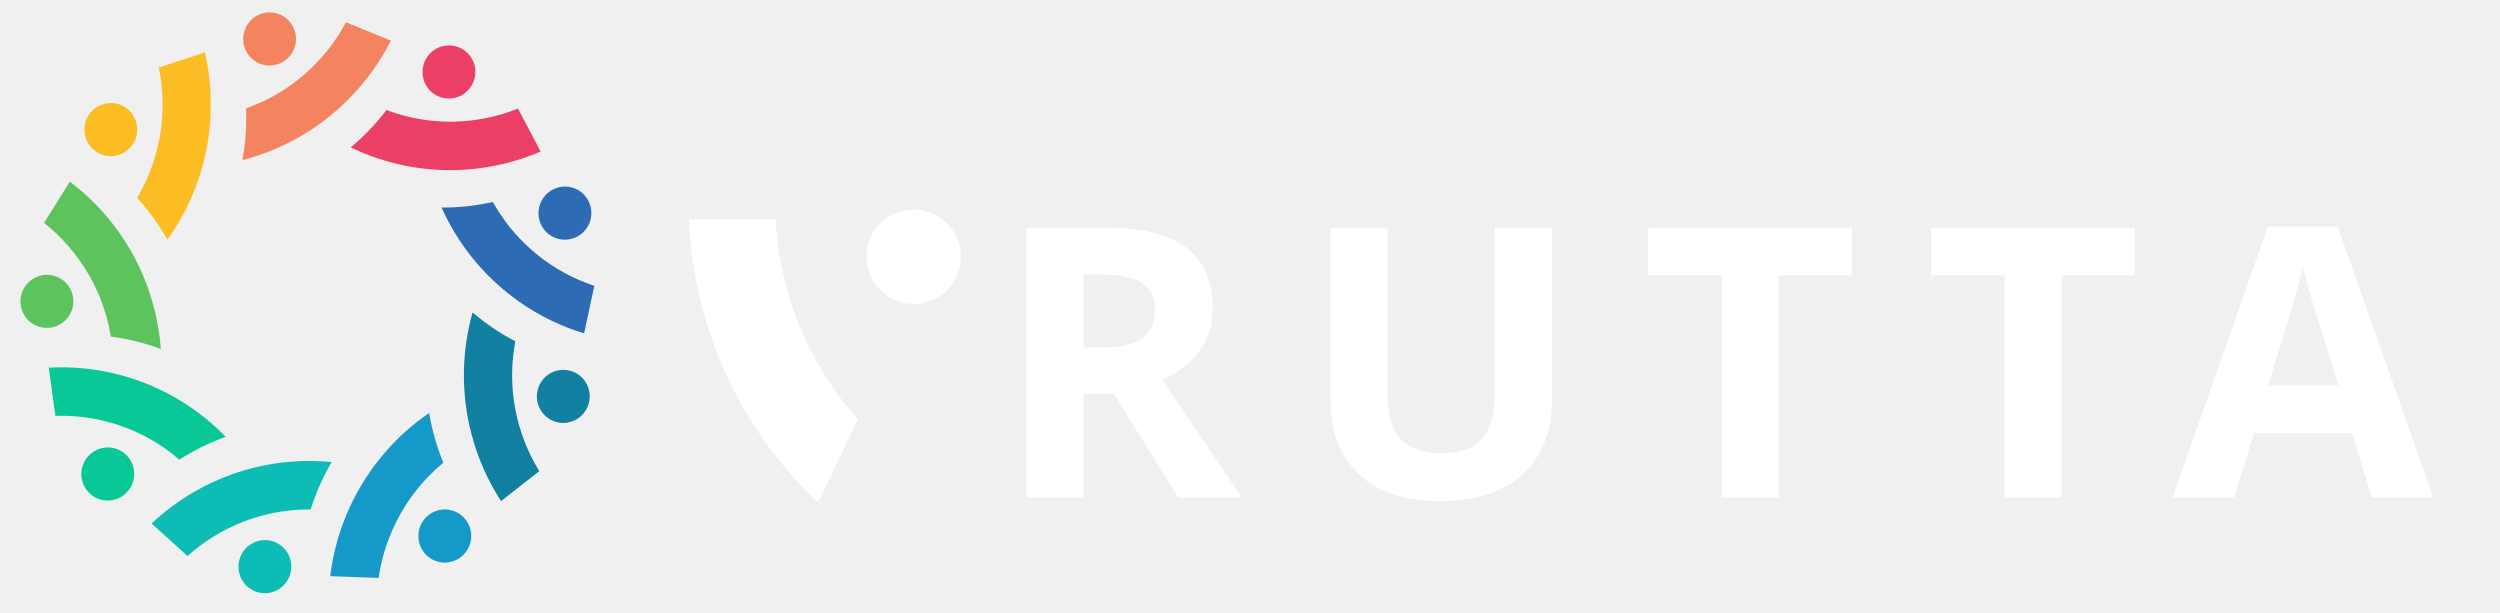
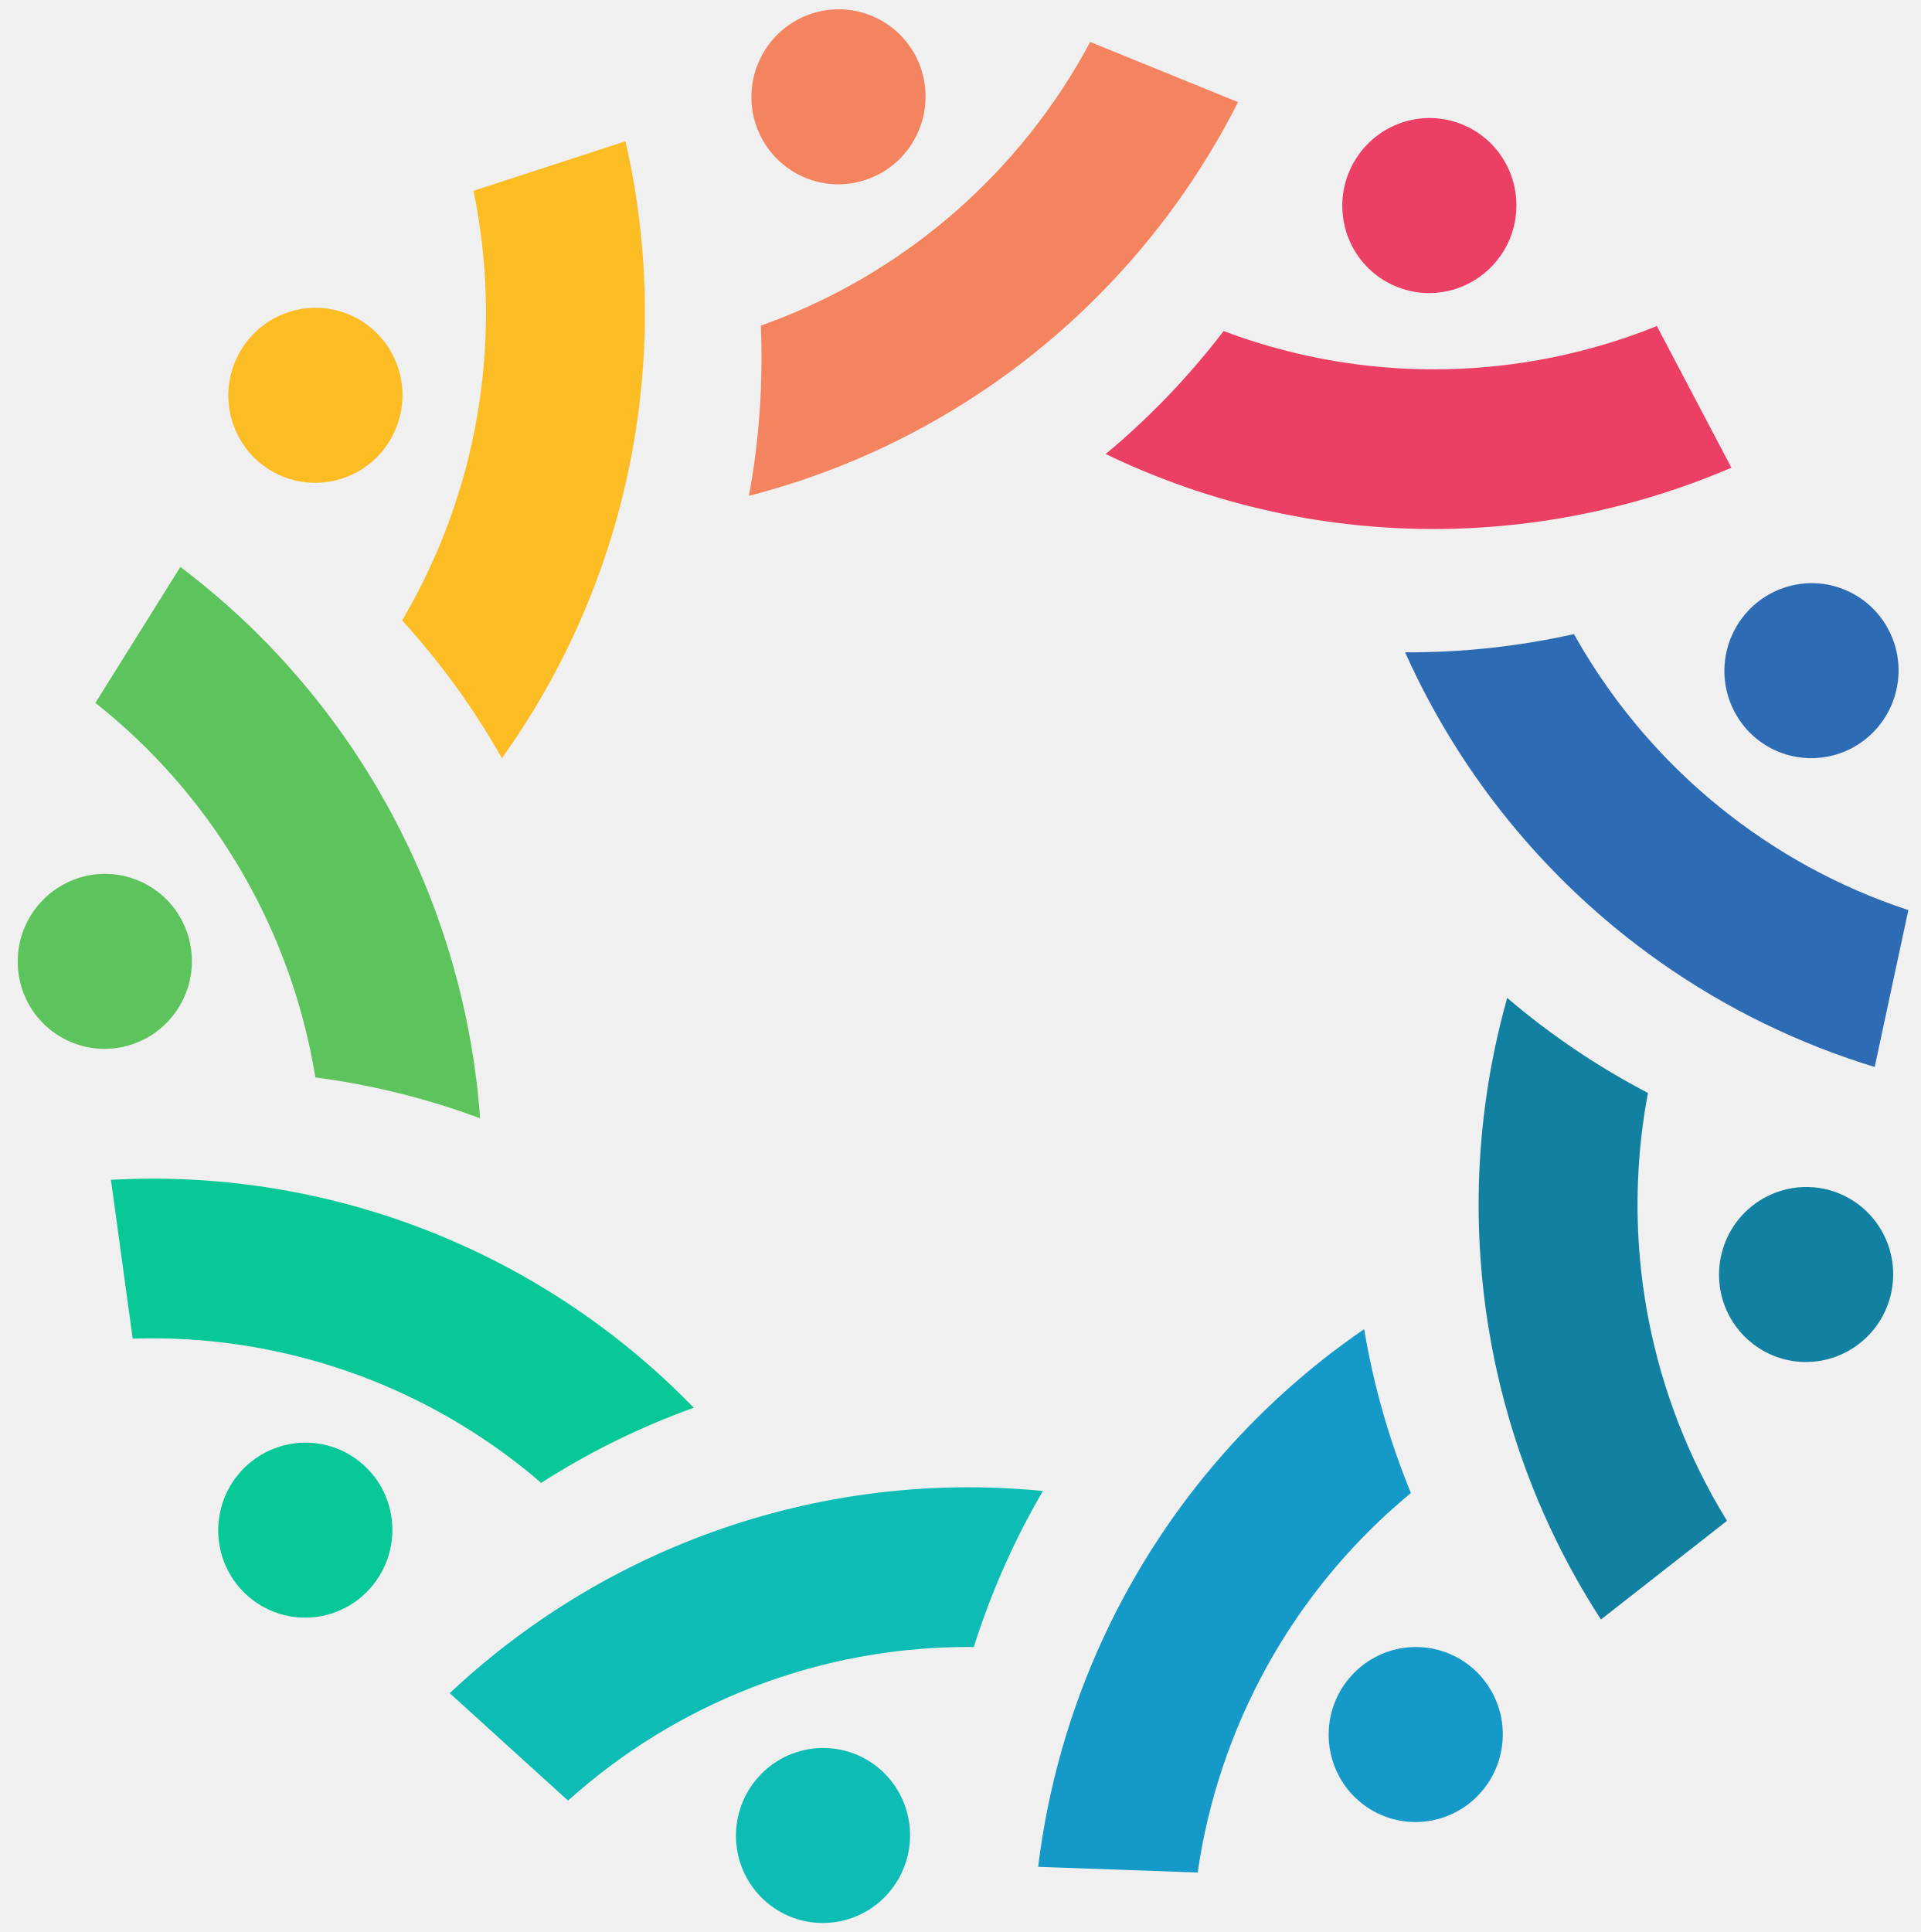
- <svg xmlns="http://www.w3.org/2000/svg" width="291.809mm" height="71.446mm" viewBox="0 0 291.809 71.446" version="1.1" id="svg1">
+ <svg xmlns="http://www.w3.org/2000/svg" width="103.882mm" height="104.483mm" viewBox="0 0 103.882 104.483" version="1.1" id="svg1">
  <defs id="defs1" />
-   <g id="layer1" transform="translate(-439.1965,-378.4563)">
-     <g id="g9-8" transform="translate(-1024.512,-1008.341)">
-       <text xml:space="preserve" style="font-weight:bold;font-size:44.097px;line-height:11.465px;font-family:'Futura Std';-inkscape-font-specification:'Futura Std Bold';letter-spacing:6.615px;word-spacing:0px;writing-mode:lr-tb;direction:ltr;opacity:1;fill:#ffffff;fill-rule:evenodd;stroke:#ff8080;stroke-width:0;stroke-linecap:square;stroke-linejoin:round;stroke-miterlimit:0;paint-order:fill markers stroke" x="1579.546" y="1444.856" id="text9-2-9">
-         <tspan id="tspan9-4-34" style="font-size:44.097px;line-height:11.465px;fill:#ffffff;stroke-width:0" x="1579.546" y="1444.856">RUTTA</tspan>
-       </text>
-       <path id="path44-6-9-6-0-7-6-0-1-4" style="opacity:1;fill:#ffffff;fill-rule:evenodd;stroke:#ffffff;stroke-width:0;stroke-linecap:square;stroke-linejoin:round;stroke-miterlimit:0;paint-order:fill markers stroke" d="m 1570.13,1411.255 c -1.131,0.046 -2.235,0.441 -3.149,1.147 -0.079,0.061 -0.158,0.125 -0.234,0.191 -0.223,0.192 -0.43,0.402 -0.619,0.627 -1.959,2.333 -1.655,5.812 0.68,7.77 0.808,0.678 1.794,1.11 2.84,1.245 0.246,0.032 0.492,0.047 0.737,0.046 1.016,-0.01 2.015,-0.291 2.885,-0.832 0.495,-0.308 0.939,-0.692 1.313,-1.139 1.707,-2.033 1.695,-4.935 0.12,-6.943 v -4e-4 c -0.233,-0.297 -0.5,-0.574 -0.801,-0.827 -0.058,-0.049 -0.117,-0.096 -0.177,-0.142 -0.543,-0.418 -1.16,-0.733 -1.819,-0.926 -0.426,-0.125 -0.859,-0.196 -1.292,-0.217 -0.162,-0.01 -0.325,-0.01 -0.486,0 z m -15.885,1.154 -10.122,0.01 c 0.132,3.197 0.582,6.353 1.331,9.424 0.843,3.456 2.066,6.804 3.644,9.985 2.235,4.505 5.181,8.672 8.769,12.328 0.427,0.435 0.861,0.861 1.302,1.278 l 4.685,-9.668 c -2.537,-2.843 -4.616,-6.031 -6.186,-9.448 -1.419,-3.088 -2.423,-6.363 -2.976,-9.74 -0.225,-1.373 -0.375,-2.763 -0.448,-4.163 z" />
-     </g>
-     <g id="g11-82-6" transform="matrix(0.6550494,0,0,0.6550494,-375.3129,-641.7482)" style="stroke-width:1.527">
-       <path style="fill:#1599c8;fill-opacity:1;fill-rule:evenodd;stroke:#1c4e8a;stroke-width:0;stroke-linecap:square;stroke-linejoin:round;stroke-miterlimit:0;paint-order:fill markers stroke" d="m 1319.901,1631.034 c -0.43,0.295 -0.855,0.598 -1.274,0.91 -2.654,1.972 -5.04,4.241 -7.121,6.747 -1.941,2.337 -3.617,4.88 -4.999,7.582 -1.957,3.826 -3.325,7.969 -4.018,12.291 -0.083,0.516 -0.156,1.032 -0.219,1.549 l 8.628,0.307 c 0.567,-3.92 1.834,-7.665 3.706,-11.07 1.399,-2.545 3.135,-4.901 5.168,-6.998 0.837,-0.864 1.725,-1.684 2.66,-2.455 -1.173,-2.852 -2.021,-5.826 -2.531,-8.863 z" id="path17-1-3-7-4-0" />
-       <path style="fill:#1280a0;fill-opacity:1;fill-rule:evenodd;stroke:#1c4e8a;stroke-width:0;stroke-linecap:square;stroke-linejoin:round;stroke-miterlimit:0;paint-order:fill markers stroke" d="m 1347.597,1625.261 c -0.386,-0.525 -0.877,-0.964 -1.441,-1.289 -1.386,-0.799 -3.083,-0.835 -4.506,-0.095 -0.223,0.116 -0.437,0.25 -0.639,0.4 -2.094,1.556 -2.54,4.519 -0.996,6.619 0.534,0.727 1.265,1.284 2.105,1.606 1.014,0.388 2.131,0.412 3.162,0.067 0.473,-0.158 0.917,-0.39 1.318,-0.688 2.094,-1.556 2.54,-4.519 0.996,-6.619 z" id="path16-7-3-6-5-6" />
-       <path style="fill:#0dbdb5;fill-opacity:1;fill-rule:evenodd;stroke:#1c4e8a;stroke-width:0;stroke-linecap:square;stroke-linejoin:round;stroke-miterlimit:0;paint-order:fill markers stroke" d="m 1302.526,1639.786 c -0.517,-0.052 -1.036,-0.094 -1.556,-0.124 -3.291,-0.2 -6.566,10e-4 -9.761,0.581 -2.979,0.54 -5.887,1.41 -8.672,2.591 -3.944,1.673 -7.64,3.97 -10.935,6.84 -0.393,0.343 -0.78,0.692 -1.158,1.048 l 6.399,5.808 c 2.941,-2.643 6.306,-4.699 9.915,-6.104 2.698,-1.05 5.532,-1.737 8.428,-2.034 1.193,-0.122 2.396,-0.178 3.604,-0.166 0.928,-2.947 2.182,-5.777 3.736,-8.438 z" id="path15-7-5-1-51-6" />
-       <path style="fill:#1599c8;fill-opacity:1;fill-rule:evenodd;stroke:#1c4e8a;stroke-width:0;stroke-linecap:square;stroke-linejoin:round;stroke-miterlimit:0;paint-order:fill markers stroke" d="m 1327.392,1653.243 c 0.041,-0.652 -0.053,-1.306 -0.277,-1.92 -0.549,-1.508 -1.823,-2.632 -3.383,-2.983 -0.245,-0.054 -0.494,-0.091 -0.745,-0.106 -2.596,-0.158 -4.833,1.829 -4.996,4.438 -0.057,0.903 0.145,1.802 0.582,2.592 0.527,0.953 1.366,1.692 2.375,2.094 0.462,0.184 0.951,0.293 1.448,0.323 2.596,0.158 4.833,-1.829 4.996,-4.438 z" id="path14-1-9-4-7-1" />
-       <path style="fill:#07c896;fill-opacity:1;fill-rule:evenodd;stroke:#1c4e8a;stroke-width:0;stroke-linecap:square;stroke-linejoin:round;stroke-miterlimit:0;paint-order:fill markers stroke" d="m 1283.644,1635.284 c -0.362,-0.373 -0.732,-0.74 -1.11,-1.101 -2.388,-2.279 -5.021,-4.24 -7.833,-5.858 -2.623,-1.509 -5.403,-2.72 -8.287,-3.612 -4.086,-1.263 -8.38,-1.887 -12.736,-1.812 -0.52,0.014 -1.039,0.028 -1.556,0.056 l 1.177,8.591 c 3.939,-0.129 7.827,0.466 11.485,1.718 2.735,0.936 5.341,2.239 7.745,3.882 0.99,0.676 1.946,1.41 2.861,2.2 2.595,-1.663 5.364,-3.025 8.254,-4.064 z" id="path13-9-9-2-11-8" />
-       <path style="fill:#0dbdb5;fill-opacity:1;fill-rule:evenodd;stroke:#1c4e8a;stroke-width:0;stroke-linecap:square;stroke-linejoin:round;stroke-miterlimit:0;paint-order:fill markers stroke" d="m 1294.045,1661.672 c 0.449,-0.475 0.795,-1.037 1.017,-1.652 0.545,-1.512 0.29,-3.198 -0.678,-4.475 -0.152,-0.201 -0.32,-0.389 -0.501,-0.562 -1.884,-1.798 -4.865,-1.717 -6.659,0.179 -0.621,0.656 -1.042,1.478 -1.213,2.366 -0.207,1.072 -0.039,2.181 0.476,3.141 0.236,0.44 0.539,0.839 0.9,1.183 1.884,1.798 4.865,1.717 6.659,-0.179 z" id="path12-0-8-3-5-4" />
-       <path style="fill:#5dc45d;fill-opacity:1;fill-rule:evenodd;stroke:#1c4e8a;stroke-width:0;stroke-linecap:square;stroke-linejoin:round;stroke-miterlimit:0;paint-order:fill markers stroke" d="m 1272.089,1619.632 c -0.038,-0.521 -0.086,-1.041 -0.144,-1.562 -0.367,-3.291 -1.126,-6.497 -2.241,-9.556 -1.04,-2.853 -2.391,-5.577 -4.025,-8.124 -2.315,-3.608 -5.199,-6.861 -8.577,-9.616 -0.403,-0.329 -0.812,-0.649 -1.225,-0.962 l -4.597,7.354 c 3.094,2.445 5.686,5.413 7.681,8.736 1.492,2.485 2.65,5.168 3.437,7.982 0.324,1.158 0.585,2.339 0.78,3.537 3.047,0.4 6.036,1.142 8.91,2.211 z" id="path11-3-1-2-2-9" />
-       <path style="fill:#07c896;fill-opacity:1;fill-rule:evenodd;stroke:#1c4e8a;stroke-width:0;stroke-linecap:square;stroke-linejoin:round;stroke-miterlimit:0;paint-order:fill markers stroke" d="m 1263.158,1646.606 c 0.647,-0.074 1.271,-0.283 1.835,-0.612 1.385,-0.809 2.268,-2.267 2.345,-3.873 0.013,-0.252 0,-0.505 -0.024,-0.755 -0.29,-2.597 -2.62,-4.46 -5.205,-4.163 -0.895,0.103 -1.742,0.461 -2.441,1.032 -0.844,0.689 -1.425,1.649 -1.646,2.718 -0.101,0.49 -0.124,0.993 -0.069,1.489 0.29,2.596 2.62,4.46 5.205,4.163 z" id="path10-41-8-2-7-6" />
-       <path style="fill:#fbbd23;fill-opacity:1;fill-rule:evenodd;stroke:#1c4e8a;stroke-width:0;stroke-linecap:square;stroke-linejoin:round;stroke-miterlimit:0;paint-order:fill markers stroke" d="m 1273.268,1600.156 c 0.304,-0.424 0.6,-0.855 0.889,-1.292 1.825,-2.764 3.296,-5.714 4.4,-8.782 1.03,-2.861 1.74,-5.825 2.12,-8.836 0.538,-4.265 0.414,-8.624 -0.405,-12.921 -0.098,-0.513 -0.205,-1.023 -0.322,-1.53 l -8.219,2.677 c 0.801,3.875 0.884,7.827 0.283,11.667 -0.449,2.871 -1.28,5.679 -2.478,8.347 -0.493,1.098 -1.049,2.173 -1.666,3.219 2.074,2.275 3.884,4.775 5.397,7.452 z" id="path9-7-2-1-6-3" />
-       <path style="fill:#5dc45d;fill-opacity:1;fill-rule:evenodd;stroke:#1c4e8a;stroke-width:0;stroke-linecap:square;stroke-linejoin:round;stroke-miterlimit:0;paint-order:fill markers stroke" d="m 1249.184,1615.093 c 0.542,0.36 1.153,0.604 1.794,0.715 1.576,0.273 3.184,-0.276 4.27,-1.459 0.171,-0.186 0.326,-0.385 0.465,-0.595 1.44,-2.18 0.85,-5.116 -1.316,-6.557 -0.75,-0.499 -1.627,-0.771 -2.527,-0.784 -1.086,-0.015 -2.145,0.346 -2.997,1.024 -0.391,0.311 -0.73,0.681 -1.006,1.099 -1.44,2.18 -0.85,5.116 1.316,6.557 z" id="path8-53-6-68-1-7" />
-       <path style="fill:#f4845f;fill-opacity:1;fill-rule:evenodd;stroke:#1c4e8a;stroke-width:0;stroke-linecap:square;stroke-linejoin:round;stroke-miterlimit:0;paint-order:fill markers stroke" d="m 1286.63,1585.968 c 0.504,-0.13 1.006,-0.269 1.506,-0.418 3.163,-0.943 6.175,-2.257 8.982,-3.899 2.618,-1.531 5.057,-3.347 7.274,-5.413 3.14,-2.926 5.834,-6.352 7.957,-10.179 0.253,-0.457 0.498,-0.917 0.733,-1.382 l -7.996,-3.254 c -1.867,3.492 -4.331,6.579 -7.247,9.138 -2.18,1.913 -4.612,3.532 -7.234,4.806 -1.08,0.525 -2.192,0.991 -3.333,1.395 0.13,3.085 -0.085,6.174 -0.641,9.206 z" id="path7-3-6-5-42-8" />
-       <path style="fill:#fbbd23;fill-opacity:1;fill-rule:evenodd;stroke:#1c4e8a;stroke-width:0;stroke-linecap:square;stroke-linejoin:round;stroke-miterlimit:0;paint-order:fill markers stroke" d="m 1258.662,1581.879 c 0.184,0.627 0.495,1.208 0.914,1.708 1.03,1.228 2.611,1.845 4.198,1.638 0.249,-0.032 0.495,-0.084 0.737,-0.156 2.495,-0.744 3.923,-3.378 3.188,-5.883 -0.254,-0.867 -0.75,-1.642 -1.43,-2.234 -0.82,-0.713 -1.861,-1.119 -2.946,-1.15 -0.497,-0.014 -0.994,0.052 -1.472,0.194 -2.495,0.744 -3.923,3.378 -3.188,5.883 z" id="path6-24-0-7-3-8" />
-       <path style="fill:#ec3f65;fill-opacity:1;fill-rule:evenodd;stroke:#1c4e8a;stroke-width:0;stroke-linecap:square;stroke-linejoin:round;stroke-miterlimit:0;paint-order:fill markers stroke" d="m 1305.922,1583.707 c 0.468,0.226 0.941,0.443 1.419,0.652 3.022,1.319 6.165,2.255 9.361,2.808 2.981,0.515 6.008,0.697 9.024,0.543 4.272,-0.218 8.524,-1.108 12.595,-2.675 0.486,-0.187 0.967,-0.383 1.444,-0.587 l -4.031,-7.661 c -3.661,1.475 -7.52,2.252 -11.387,2.334 -2.891,0.06 -5.785,-0.267 -8.605,-0.983 -1.161,-0.295 -2.31,-0.655 -3.44,-1.082 -1.874,2.453 -4.015,4.684 -6.38,6.652 z" id="path5-1-3-6-22-2" />
-       <path style="fill:#f4845f;fill-opacity:1;fill-rule:evenodd;stroke:#1c4e8a;stroke-width:0;stroke-linecap:square;stroke-linejoin:round;stroke-miterlimit:0;paint-order:fill markers stroke" d="m 1287.156,1562.505 c -0.261,0.6 -0.395,1.247 -0.394,1.901 0,1.607 0.816,3.102 2.161,3.969 0.211,0.136 0.433,0.255 0.663,0.355 2.384,1.04 5.16,-0.059 6.202,-2.457 0.36,-0.83 0.477,-1.745 0.336,-2.638 -0.171,-1.077 -0.706,-2.061 -1.517,-2.785 -0.371,-0.332 -0.793,-0.603 -1.249,-0.801 -2.384,-1.041 -5.16,0.059 -6.202,2.457 z" id="path4-2-8-1-1-9" />
-       <path style="fill:#2d6bb5;fill-opacity:1;fill-rule:evenodd;stroke:#1c4e8a;stroke-width:0;stroke-linecap:square;stroke-linejoin:round;stroke-miterlimit:0;paint-order:fill markers stroke" d="m 1322.117,1594.43 c 0.213,0.476 0.435,0.948 0.667,1.417 1.466,2.964 3.27,5.713 5.36,8.201 1.949,2.321 4.147,4.415 6.551,6.245 3.406,2.592 7.226,4.654 11.34,6.081 0.491,0.17 0.984,0.331 1.48,0.482 l 1.82,-8.484 c -3.743,-1.232 -7.19,-3.128 -10.198,-5.563 -2.249,-1.82 -4.252,-3.941 -5.95,-6.312 -0.699,-0.976 -1.347,-1.995 -1.938,-3.052 -3.002,0.672 -6.066,1.002 -9.133,0.986 z" id="path3-9-0-8-6-1" />
-       <path style="fill:#ec3f65;fill-opacity:1;fill-rule:evenodd;stroke:#1c4e8a;stroke-width:0;stroke-linecap:square;stroke-linejoin:round;stroke-miterlimit:0;paint-order:fill markers stroke" d="m 1321.335,1566.037 c -0.583,0.292 -1.099,0.702 -1.517,1.205 -1.027,1.235 -1.361,2.908 -0.887,4.442 0.074,0.241 0.168,0.475 0.279,0.701 1.157,2.338 3.983,3.287 6.313,2.119 0.806,-0.404 1.481,-1.032 1.944,-1.808 0.559,-0.937 0.779,-2.038 0.622,-3.118 -0.072,-0.495 -0.221,-0.975 -0.442,-1.422 -1.156,-2.338 -3.983,-3.287 -6.313,-2.119 z" id="path2-0-1-9-8-3" />
-       <path style="fill:#1280a0;fill-opacity:1;fill-rule:evenodd;stroke:#1c4e8a;stroke-width:0;stroke-linecap:square;stroke-linejoin:round;stroke-miterlimit:0;paint-order:fill markers stroke" d="m 1327.638,1613.121 c -0.141,0.503 -0.274,1.009 -0.396,1.518 -0.775,3.222 -1.155,6.497 -1.149,9.757 0.01,3.04 0.346,6.067 1.014,9.024 0.945,4.189 2.546,8.239 4.779,11.992 0.267,0.448 0.541,0.89 0.823,1.325 l 6.819,-5.337 c -2.073,-3.363 -3.496,-7.045 -4.238,-10.856 -0.555,-2.849 -0.729,-5.771 -0.51,-8.688 0.09,-1.201 0.247,-2.401 0.471,-3.595 -2.725,-1.423 -5.279,-3.148 -7.613,-5.141 z" id="path1-8-2-2-5-5" />
-       <path style="fill:#2d6bb5;fill-opacity:1;fill-rule:evenodd;stroke:#1c4e8a;stroke-width:0;stroke-linecap:square;stroke-linejoin:round;stroke-miterlimit:0;paint-order:fill markers stroke" d="m 1345.205,1590.821 c -0.632,-0.152 -1.29,-0.171 -1.931,-0.054 -1.575,0.285 -2.901,1.353 -3.52,2.837 -0.097,0.233 -0.176,0.473 -0.235,0.719 -0.612,2.542 0.942,5.095 3.47,5.704 0.875,0.211 1.792,0.165 2.643,-0.132 1.027,-0.358 1.899,-1.062 2.47,-1.991 0.262,-0.426 0.455,-0.891 0.572,-1.377 0.612,-2.542 -0.942,-5.095 -3.47,-5.704 z" id="path31-8-2-5-7-5-7-7-9" />
+   <g id="layer1" transform="translate(-870.5788,-539.5119)">
+     <g id="g11-8" transform="translate(-375.543,-1019.642)">
+       <path style="fill:#1599c8;fill-opacity:1;fill-rule:evenodd;stroke:#1c4e8a;stroke-width:0;stroke-linecap:square;stroke-linejoin:round;stroke-miterlimit:0;paint-order:fill markers stroke" d="m 1319.901,1631.034 c -0.43,0.295 -0.855,0.598 -1.274,0.91 -2.654,1.972 -5.04,4.241 -7.121,6.747 -1.941,2.337 -3.617,4.88 -4.999,7.582 -1.957,3.826 -3.325,7.969 -4.018,12.291 -0.083,0.516 -0.156,1.032 -0.219,1.549 l 8.628,0.307 c 0.567,-3.92 1.834,-7.665 3.706,-11.07 1.399,-2.545 3.135,-4.901 5.168,-6.998 0.837,-0.864 1.725,-1.684 2.66,-2.455 -1.173,-2.852 -2.021,-5.826 -2.531,-8.863 z" id="path17-1-3-7-2" />
+       <path style="fill:#1280a0;fill-opacity:1;fill-rule:evenodd;stroke:#1c4e8a;stroke-width:0;stroke-linecap:square;stroke-linejoin:round;stroke-miterlimit:0;paint-order:fill markers stroke" d="m 1347.597,1625.261 c -0.386,-0.525 -0.877,-0.964 -1.441,-1.289 -1.386,-0.799 -3.083,-0.835 -4.506,-0.095 -0.223,0.116 -0.437,0.25 -0.639,0.4 -2.094,1.556 -2.54,4.519 -0.996,6.619 0.534,0.727 1.265,1.284 2.105,1.606 1.014,0.388 2.131,0.412 3.162,0.067 0.473,-0.158 0.917,-0.39 1.318,-0.688 2.094,-1.556 2.54,-4.519 0.996,-6.619 z" id="path16-7-3-6-4" />
+       <path style="fill:#0dbdb5;fill-opacity:1;fill-rule:evenodd;stroke:#1c4e8a;stroke-width:0;stroke-linecap:square;stroke-linejoin:round;stroke-miterlimit:0;paint-order:fill markers stroke" d="m 1302.526,1639.786 c -0.517,-0.052 -1.036,-0.094 -1.556,-0.124 -3.291,-0.2 -6.566,10e-4 -9.761,0.581 -2.979,0.54 -5.887,1.41 -8.672,2.591 -3.944,1.673 -7.64,3.97 -10.935,6.84 -0.393,0.343 -0.78,0.692 -1.158,1.048 l 6.399,5.808 c 2.941,-2.643 6.306,-4.699 9.915,-6.104 2.698,-1.05 5.532,-1.737 8.428,-2.034 1.193,-0.122 2.396,-0.178 3.604,-0.166 0.928,-2.947 2.182,-5.777 3.736,-8.438 z" id="path15-7-5-1-5" />
+       <path style="fill:#1599c8;fill-opacity:1;fill-rule:evenodd;stroke:#1c4e8a;stroke-width:0;stroke-linecap:square;stroke-linejoin:round;stroke-miterlimit:0;paint-order:fill markers stroke" d="m 1327.392,1653.243 c 0.041,-0.652 -0.053,-1.306 -0.277,-1.92 -0.549,-1.508 -1.823,-2.632 -3.383,-2.983 -0.245,-0.054 -0.494,-0.091 -0.745,-0.106 -2.596,-0.158 -4.833,1.829 -4.996,4.438 -0.057,0.903 0.145,1.802 0.582,2.592 0.527,0.953 1.366,1.692 2.375,2.094 0.462,0.184 0.951,0.293 1.448,0.323 2.596,0.158 4.833,-1.829 4.996,-4.438 z" id="path14-1-9-4-5" />
+       <path style="fill:#07c896;fill-opacity:1;fill-rule:evenodd;stroke:#1c4e8a;stroke-width:0;stroke-linecap:square;stroke-linejoin:round;stroke-miterlimit:0;paint-order:fill markers stroke" d="m 1283.644,1635.284 c -0.362,-0.373 -0.732,-0.74 -1.11,-1.101 -2.388,-2.279 -5.021,-4.24 -7.833,-5.858 -2.623,-1.509 -5.403,-2.72 -8.287,-3.612 -4.086,-1.263 -8.38,-1.887 -12.736,-1.812 -0.52,0.014 -1.039,0.028 -1.556,0.056 l 1.177,8.591 c 3.939,-0.129 7.827,0.466 11.485,1.718 2.735,0.936 5.341,2.239 7.745,3.882 0.99,0.676 1.946,1.41 2.861,2.2 2.595,-1.663 5.364,-3.025 8.254,-4.064 z" id="path13-9-9-2-1" />
+       <path style="fill:#0dbdb5;fill-opacity:1;fill-rule:evenodd;stroke:#1c4e8a;stroke-width:0;stroke-linecap:square;stroke-linejoin:round;stroke-miterlimit:0;paint-order:fill markers stroke" d="m 1294.045,1661.672 c 0.449,-0.475 0.795,-1.037 1.017,-1.652 0.545,-1.512 0.29,-3.198 -0.678,-4.475 -0.152,-0.201 -0.32,-0.389 -0.501,-0.562 -1.884,-1.798 -4.865,-1.717 -6.659,0.179 -0.621,0.656 -1.042,1.478 -1.213,2.366 -0.207,1.072 -0.039,2.181 0.476,3.141 0.236,0.44 0.539,0.839 0.9,1.183 1.884,1.798 4.865,1.717 6.659,-0.179 z" id="path12-0-8-3-7" />
+       <path style="fill:#5dc45d;fill-opacity:1;fill-rule:evenodd;stroke:#1c4e8a;stroke-width:0;stroke-linecap:square;stroke-linejoin:round;stroke-miterlimit:0;paint-order:fill markers stroke" d="m 1272.089,1619.632 c -0.038,-0.521 -0.086,-1.041 -0.144,-1.562 -0.367,-3.291 -1.126,-6.497 -2.241,-9.556 -1.04,-2.853 -2.391,-5.577 -4.025,-8.124 -2.315,-3.608 -5.199,-6.861 -8.577,-9.616 -0.403,-0.329 -0.812,-0.649 -1.225,-0.962 l -4.597,7.354 c 3.094,2.445 5.686,5.413 7.681,8.736 1.492,2.485 2.65,5.168 3.437,7.982 0.324,1.158 0.585,2.339 0.78,3.537 3.047,0.4 6.036,1.142 8.91,2.211 z" id="path11-3-1-2-1" />
+       <path style="fill:#07c896;fill-opacity:1;fill-rule:evenodd;stroke:#1c4e8a;stroke-width:0;stroke-linecap:square;stroke-linejoin:round;stroke-miterlimit:0;paint-order:fill markers stroke" d="m 1263.158,1646.606 c 0.647,-0.074 1.271,-0.283 1.835,-0.612 1.385,-0.809 2.268,-2.267 2.345,-3.873 0.013,-0.252 0,-0.505 -0.024,-0.755 -0.29,-2.597 -2.62,-4.46 -5.205,-4.163 -0.895,0.103 -1.742,0.461 -2.441,1.032 -0.844,0.689 -1.425,1.649 -1.646,2.718 -0.101,0.49 -0.124,0.993 -0.069,1.489 0.29,2.596 2.62,4.46 5.205,4.163 z" id="path10-41-8-2-1" />
+       <path style="fill:#fbbd23;fill-opacity:1;fill-rule:evenodd;stroke:#1c4e8a;stroke-width:0;stroke-linecap:square;stroke-linejoin:round;stroke-miterlimit:0;paint-order:fill markers stroke" d="m 1273.268,1600.156 c 0.304,-0.424 0.6,-0.855 0.889,-1.292 1.825,-2.764 3.296,-5.714 4.4,-8.782 1.03,-2.861 1.74,-5.825 2.12,-8.836 0.538,-4.265 0.414,-8.624 -0.405,-12.921 -0.098,-0.513 -0.205,-1.023 -0.322,-1.53 l -8.219,2.677 c 0.801,3.875 0.884,7.827 0.283,11.667 -0.449,2.871 -1.28,5.679 -2.478,8.347 -0.493,1.098 -1.049,2.173 -1.666,3.219 2.074,2.275 3.884,4.775 5.397,7.452 z" id="path9-7-2-1-5" />
+       <path style="fill:#5dc45d;fill-opacity:1;fill-rule:evenodd;stroke:#1c4e8a;stroke-width:0;stroke-linecap:square;stroke-linejoin:round;stroke-miterlimit:0;paint-order:fill markers stroke" d="m 1249.184,1615.093 c 0.542,0.36 1.153,0.604 1.794,0.715 1.576,0.273 3.184,-0.276 4.27,-1.459 0.171,-0.186 0.326,-0.385 0.465,-0.595 1.44,-2.18 0.85,-5.116 -1.316,-6.557 -0.75,-0.499 -1.627,-0.771 -2.527,-0.784 -1.086,-0.015 -2.145,0.346 -2.997,1.024 -0.391,0.311 -0.73,0.681 -1.006,1.099 -1.44,2.18 -0.85,5.116 1.316,6.557 z" id="path8-53-6-68-2" />
+       <path style="fill:#f4845f;fill-opacity:1;fill-rule:evenodd;stroke:#1c4e8a;stroke-width:0;stroke-linecap:square;stroke-linejoin:round;stroke-miterlimit:0;paint-order:fill markers stroke" d="m 1286.63,1585.968 c 0.504,-0.13 1.006,-0.269 1.506,-0.418 3.163,-0.943 6.175,-2.257 8.982,-3.899 2.618,-1.531 5.057,-3.347 7.274,-5.413 3.14,-2.926 5.834,-6.352 7.957,-10.179 0.253,-0.457 0.498,-0.917 0.733,-1.382 l -7.996,-3.254 c -1.867,3.492 -4.331,6.579 -7.247,9.138 -2.18,1.913 -4.612,3.532 -7.234,4.806 -1.08,0.525 -2.192,0.991 -3.333,1.395 0.13,3.085 -0.085,6.174 -0.641,9.206 z" id="path7-3-6-5-7" />
+       <path style="fill:#fbbd23;fill-opacity:1;fill-rule:evenodd;stroke:#1c4e8a;stroke-width:0;stroke-linecap:square;stroke-linejoin:round;stroke-miterlimit:0;paint-order:fill markers stroke" d="m 1258.662,1581.879 c 0.184,0.627 0.495,1.208 0.914,1.708 1.03,1.228 2.611,1.845 4.198,1.638 0.249,-0.032 0.495,-0.084 0.737,-0.156 2.495,-0.744 3.923,-3.378 3.188,-5.883 -0.254,-0.867 -0.75,-1.642 -1.43,-2.234 -0.82,-0.713 -1.861,-1.119 -2.946,-1.15 -0.497,-0.014 -0.994,0.052 -1.472,0.194 -2.495,0.744 -3.923,3.378 -3.188,5.883 z" id="path6-24-0-7-6" />
+       <path style="fill:#ec3f65;fill-opacity:1;fill-rule:evenodd;stroke:#1c4e8a;stroke-width:0;stroke-linecap:square;stroke-linejoin:round;stroke-miterlimit:0;paint-order:fill markers stroke" d="m 1305.922,1583.707 c 0.468,0.226 0.941,0.443 1.419,0.652 3.022,1.319 6.165,2.255 9.361,2.808 2.981,0.515 6.008,0.697 9.024,0.543 4.272,-0.218 8.524,-1.108 12.595,-2.675 0.486,-0.187 0.967,-0.383 1.444,-0.587 l -4.031,-7.661 c -3.661,1.475 -7.52,2.252 -11.387,2.334 -2.891,0.06 -5.785,-0.267 -8.605,-0.983 -1.161,-0.295 -2.31,-0.655 -3.44,-1.082 -1.874,2.453 -4.015,4.684 -6.38,6.652 z" id="path5-1-3-6-1" />
+       <path style="fill:#f4845f;fill-opacity:1;fill-rule:evenodd;stroke:#1c4e8a;stroke-width:0;stroke-linecap:square;stroke-linejoin:round;stroke-miterlimit:0;paint-order:fill markers stroke" d="m 1287.156,1562.505 c -0.261,0.6 -0.395,1.247 -0.394,1.901 0,1.607 0.816,3.102 2.161,3.969 0.211,0.136 0.433,0.255 0.663,0.355 2.384,1.04 5.16,-0.059 6.202,-2.457 0.36,-0.83 0.477,-1.745 0.336,-2.638 -0.171,-1.077 -0.706,-2.061 -1.517,-2.785 -0.371,-0.332 -0.793,-0.603 -1.249,-0.801 -2.384,-1.041 -5.16,0.059 -6.202,2.457 z" id="path4-2-8-1-4" />
+       <path style="fill:#2d6bb5;fill-opacity:1;fill-rule:evenodd;stroke:#1c4e8a;stroke-width:0;stroke-linecap:square;stroke-linejoin:round;stroke-miterlimit:0;paint-order:fill markers stroke" d="m 1322.117,1594.43 c 0.213,0.476 0.435,0.948 0.667,1.417 1.466,2.964 3.27,5.713 5.36,8.201 1.949,2.321 4.147,4.415 6.551,6.245 3.406,2.592 7.226,4.654 11.34,6.081 0.491,0.17 0.984,0.331 1.48,0.482 l 1.82,-8.484 c -3.743,-1.232 -7.19,-3.128 -10.198,-5.563 -2.249,-1.82 -4.252,-3.941 -5.95,-6.312 -0.699,-0.976 -1.347,-1.995 -1.938,-3.052 -3.002,0.672 -6.066,1.002 -9.133,0.986 z" id="path3-9-0-8-2" />
+       <path style="fill:#ec3f65;fill-opacity:1;fill-rule:evenodd;stroke:#1c4e8a;stroke-width:0;stroke-linecap:square;stroke-linejoin:round;stroke-miterlimit:0;paint-order:fill markers stroke" d="m 1321.335,1566.037 c -0.583,0.292 -1.099,0.702 -1.517,1.205 -1.027,1.235 -1.361,2.908 -0.887,4.442 0.074,0.241 0.168,0.475 0.279,0.701 1.157,2.338 3.983,3.287 6.313,2.119 0.806,-0.404 1.481,-1.032 1.944,-1.808 0.559,-0.937 0.779,-2.038 0.622,-3.118 -0.072,-0.495 -0.221,-0.975 -0.442,-1.422 -1.156,-2.338 -3.983,-3.287 -6.313,-2.119 z" id="path2-0-1-9-3" />
+       <path style="fill:#1280a0;fill-opacity:1;fill-rule:evenodd;stroke:#1c4e8a;stroke-width:0;stroke-linecap:square;stroke-linejoin:round;stroke-miterlimit:0;paint-order:fill markers stroke" d="m 1327.638,1613.121 c -0.141,0.503 -0.274,1.009 -0.396,1.518 -0.775,3.222 -1.155,6.497 -1.149,9.757 0.01,3.04 0.346,6.067 1.014,9.024 0.945,4.189 2.546,8.239 4.779,11.992 0.267,0.448 0.541,0.89 0.823,1.325 l 6.819,-5.337 c -2.073,-3.363 -3.496,-7.045 -4.238,-10.856 -0.555,-2.849 -0.729,-5.771 -0.51,-8.688 0.09,-1.201 0.247,-2.401 0.471,-3.595 -2.725,-1.423 -5.279,-3.148 -7.613,-5.141 z" id="path1-8-2-2-2" />
+       <path style="fill:#2d6bb5;fill-opacity:1;fill-rule:evenodd;stroke:#1c4e8a;stroke-width:0;stroke-linecap:square;stroke-linejoin:round;stroke-miterlimit:0;paint-order:fill markers stroke" d="m 1345.205,1590.821 c -0.632,-0.152 -1.29,-0.171 -1.931,-0.054 -1.575,0.285 -2.901,1.353 -3.52,2.837 -0.097,0.233 -0.176,0.473 -0.235,0.719 -0.612,2.542 0.942,5.095 3.47,5.704 0.875,0.211 1.792,0.165 2.643,-0.132 1.027,-0.358 1.899,-1.062 2.47,-1.991 0.262,-0.426 0.455,-0.891 0.572,-1.377 0.612,-2.542 -0.942,-5.095 -3.47,-5.704 z" id="path31-8-2-5-7-5-7-2" />
    </g>
  </g>
</svg>
